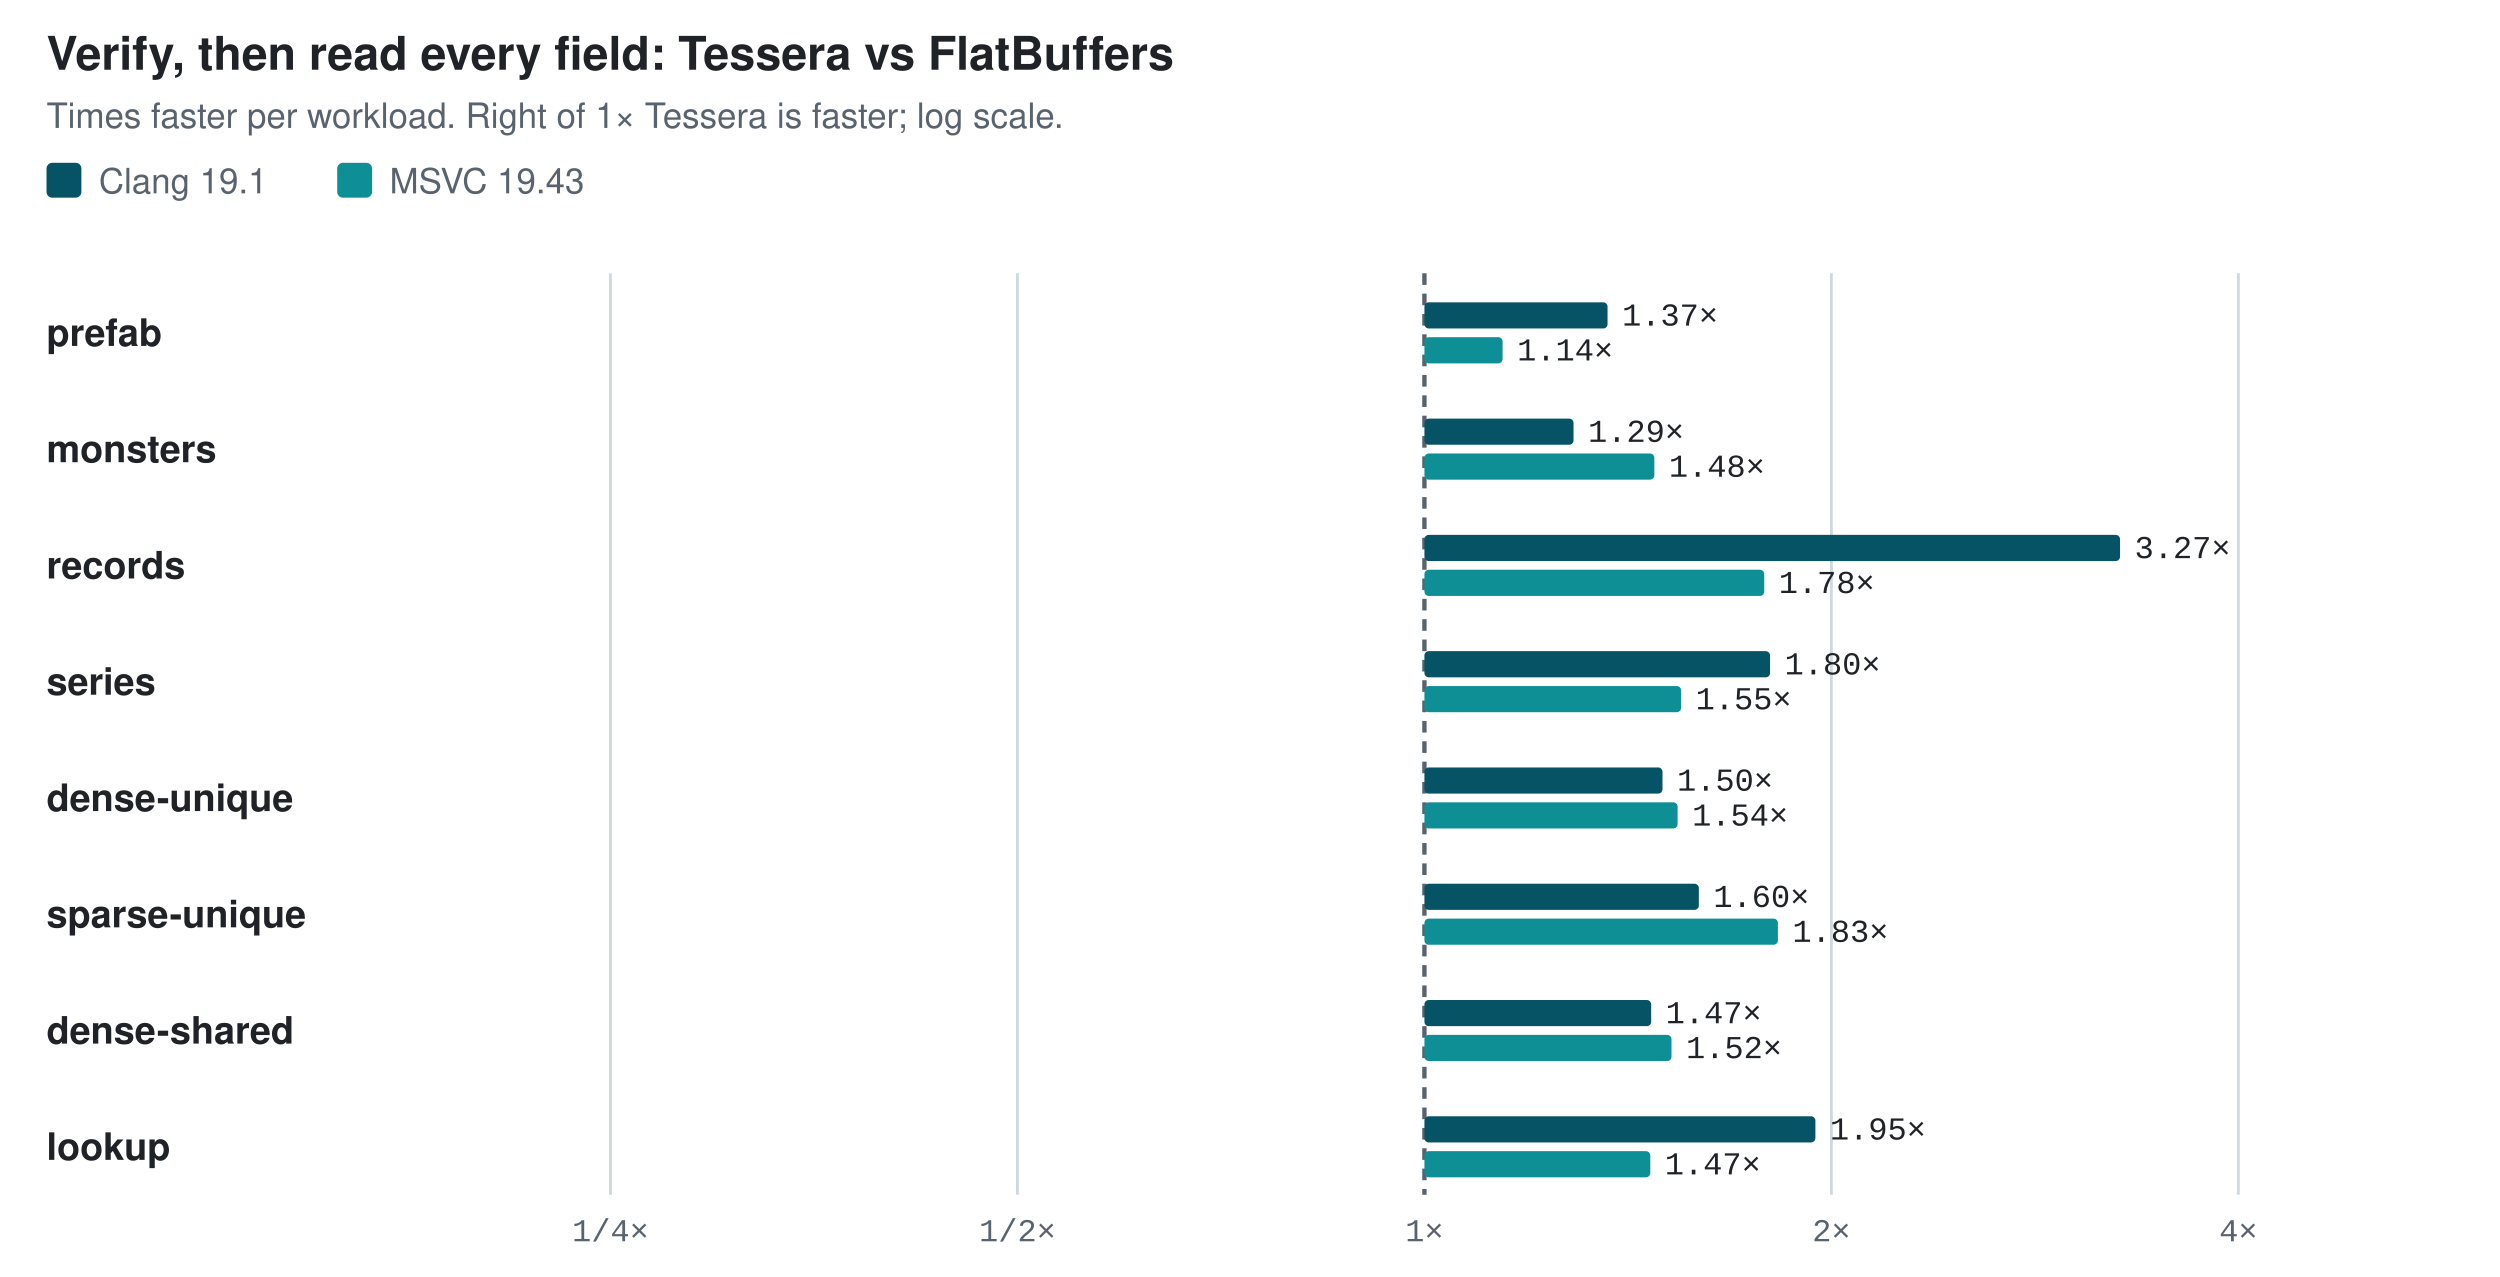
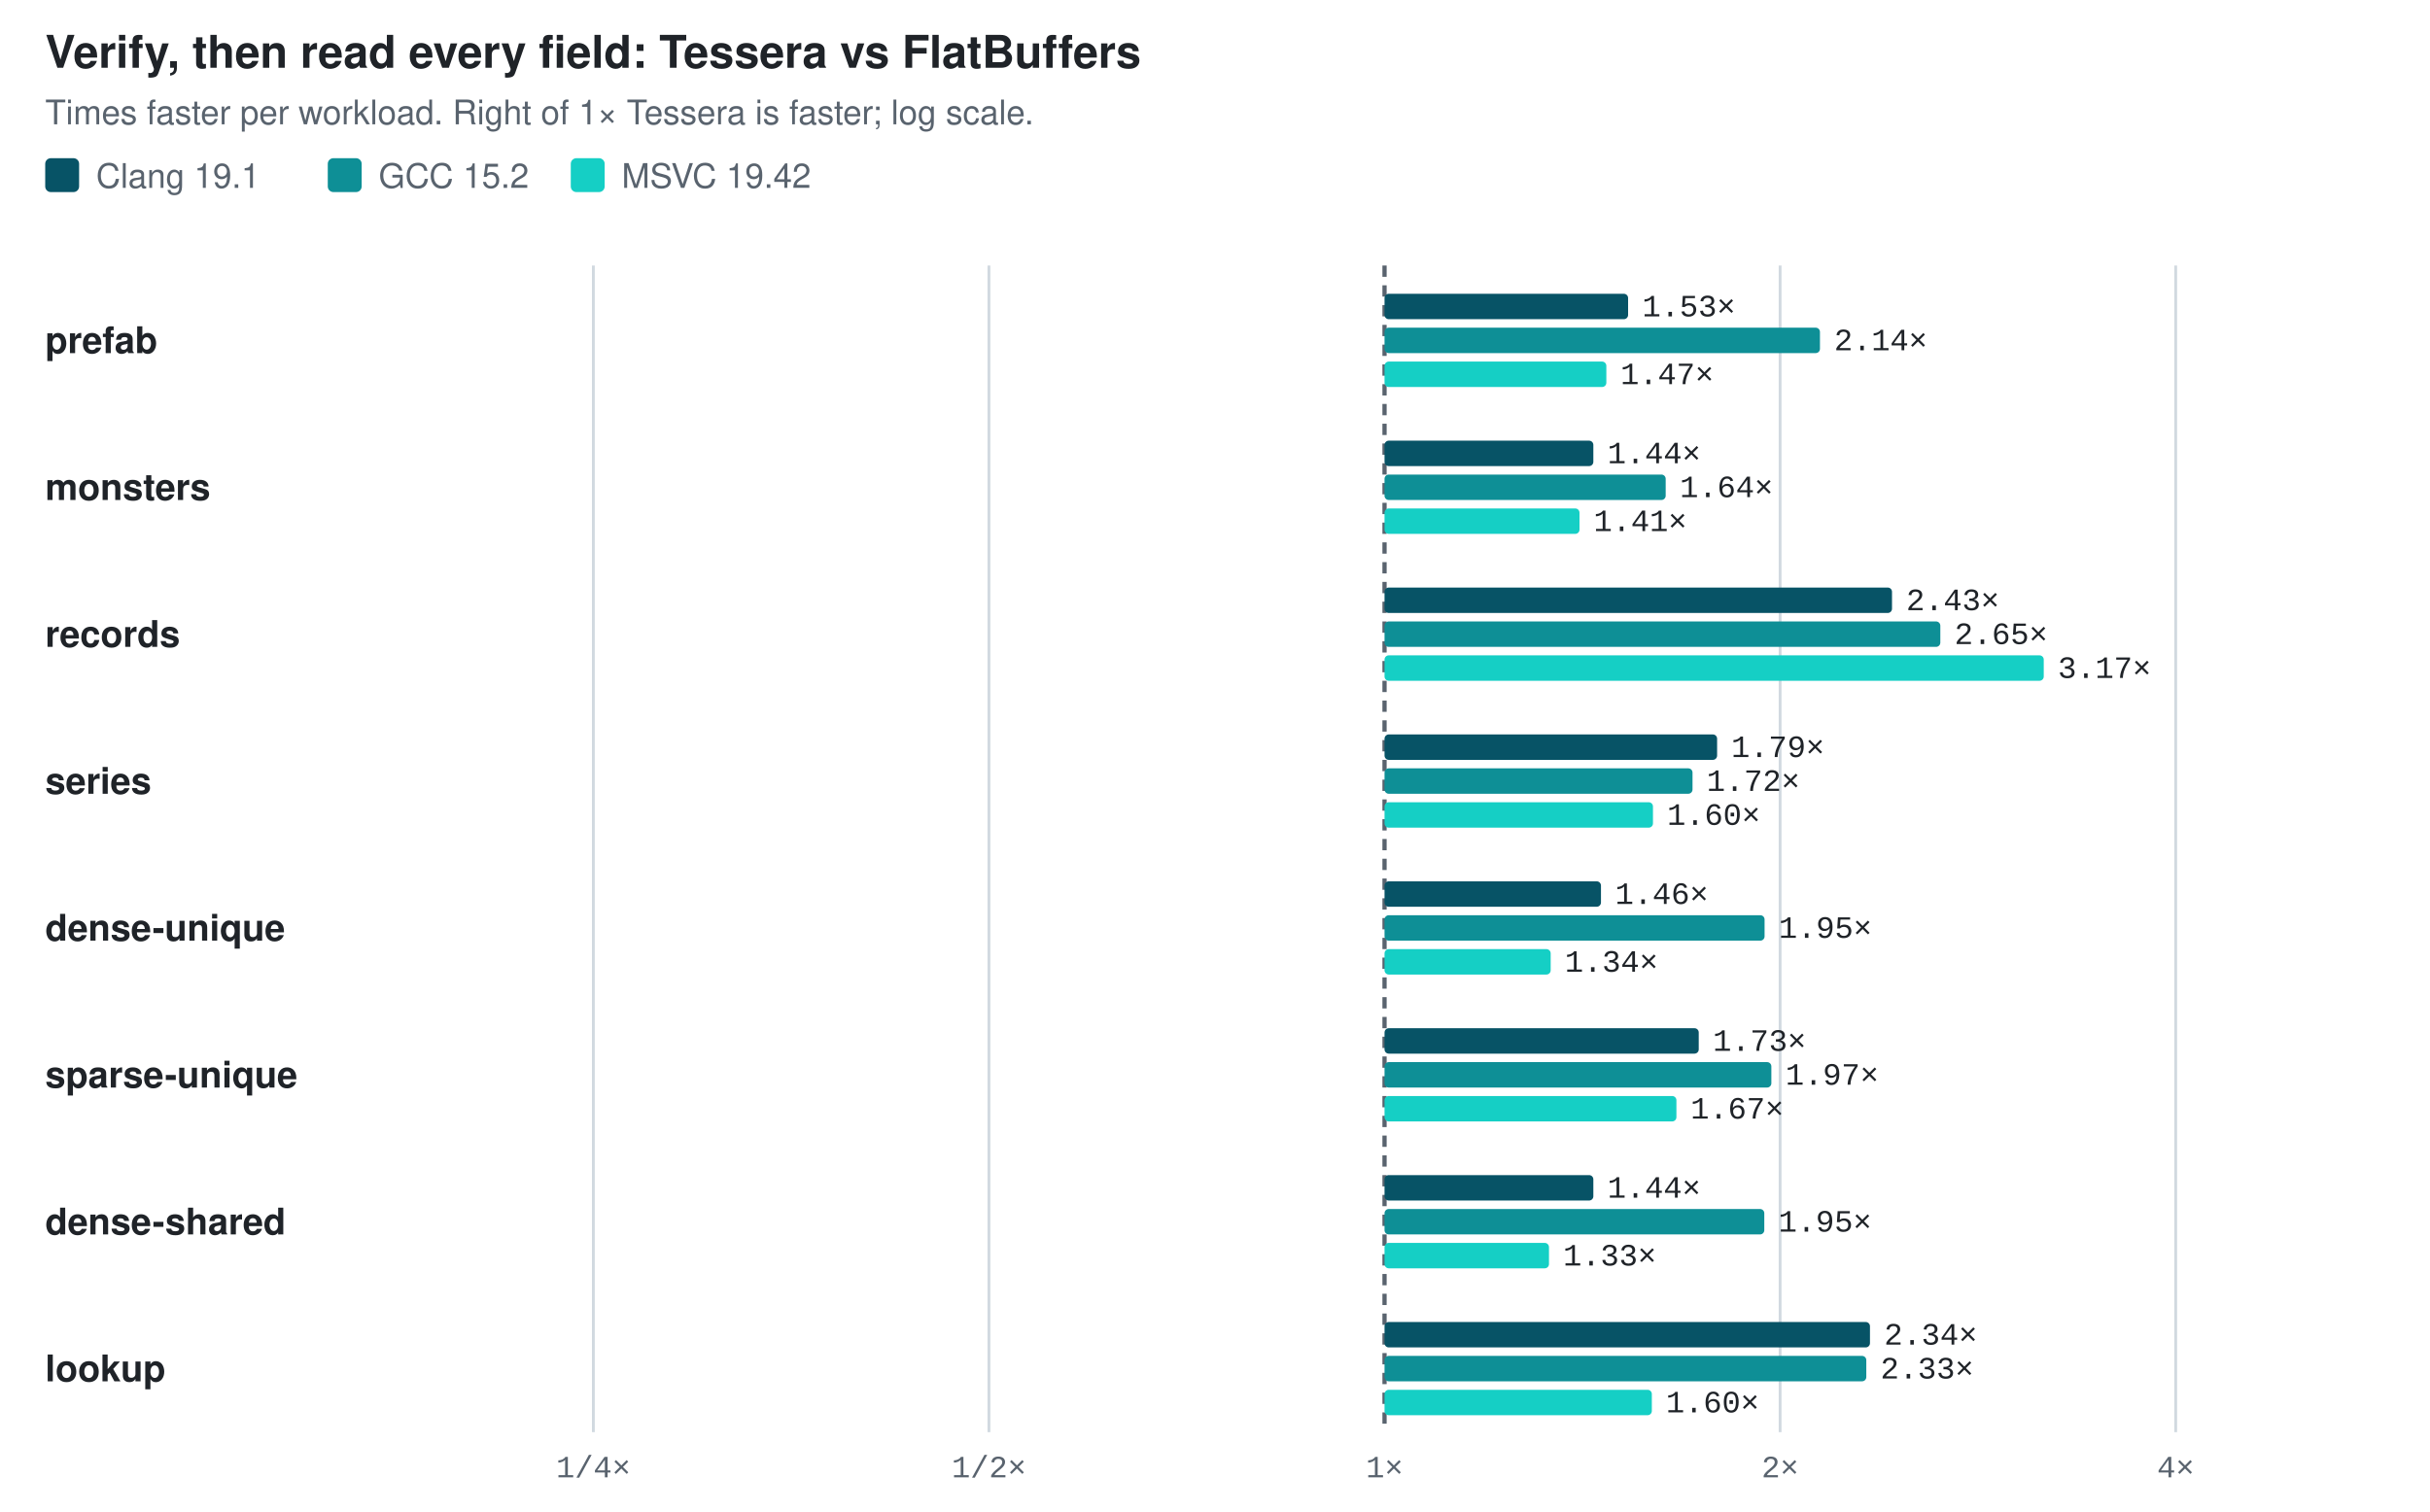
- <svg xmlns="http://www.w3.org/2000/svg" width="860" height="439" viewBox="0 0 860 439" font-family="-apple-system, BlinkMacSystemFont, 'Segoe UI', Helvetica, Arial, sans-serif">
+ <svg xmlns="http://www.w3.org/2000/svg" width="860" height="535" viewBox="0 0 860 535" font-family="-apple-system, BlinkMacSystemFont, 'Segoe UI', Helvetica, Arial, sans-serif">
  <text x="16" y="24" fill="#1f2328" font-size="16" text-anchor="start" font-weight="600">Verify, then read every field: Tessera vs FlatBuffers</text>
  <text x="16" y="44" fill="#59636e" font-size="12" text-anchor="start">Times faster per workload. Right of 1× Tessera is faster; log scale.</text>
  <rect x="16" y="56" width="12" height="12" rx="2" fill="#075366" />
  <text x="34" y="66.5" fill="#59636e" font-size="12" text-anchor="start">Clang 19.1</text>
  <rect x="116" y="56" width="12" height="12" rx="2" fill="#0e8f96" />
-   <text x="134" y="66.5" fill="#59636e" font-size="12" text-anchor="start">MSVC 19.43</text>
-   <line x1="210" y1="94" x2="210" y2="411" stroke="#d1d9e0" stroke-width="1" />
-   <text x="210" y="427" fill="#59636e" font-size="11" text-anchor="middle" font-family="ui-monospace, SFMono-Regular, Consolas, 'Liberation Mono', monospace">1/4×</text>
-   <line x1="350" y1="94" x2="350" y2="411" stroke="#d1d9e0" stroke-width="1" />
-   <text x="350" y="427" fill="#59636e" font-size="11" text-anchor="middle" font-family="ui-monospace, SFMono-Regular, Consolas, 'Liberation Mono', monospace">1/2×</text>
-   <line x1="490" y1="94" x2="490" y2="411" stroke="#59636e" stroke-width="1.5" stroke-dasharray="4 3" />
-   <text x="490" y="427" fill="#59636e" font-size="11" text-anchor="middle" font-family="ui-monospace, SFMono-Regular, Consolas, 'Liberation Mono', monospace">1×</text>
-   <line x1="630" y1="94" x2="630" y2="411" stroke="#d1d9e0" stroke-width="1" />
-   <text x="630" y="427" fill="#59636e" font-size="11" text-anchor="middle" font-family="ui-monospace, SFMono-Regular, Consolas, 'Liberation Mono', monospace">2×</text>
-   <line x1="770" y1="94" x2="770" y2="411" stroke="#d1d9e0" stroke-width="1" />
-   <text x="770" y="427" fill="#59636e" font-size="11" text-anchor="middle" font-family="ui-monospace, SFMono-Regular, Consolas, 'Liberation Mono', monospace">4×</text>
-   <text x="16" y="119" fill="#1f2328" font-size="13" text-anchor="start" font-weight="600">prefab</text>
-   <rect x="490" y="104" width="63" height="9" rx="1.5" fill="#075366" />
-   <text x="558" y="112" fill="#1f2328" font-size="11" text-anchor="start" font-family="ui-monospace, SFMono-Regular, Consolas, 'Liberation Mono', monospace">1.37×</text>
-   <rect x="490" y="116" width="26.9" height="9" rx="1.5" fill="#0e8f96" />
-   <text x="521.9" y="124" fill="#1f2328" font-size="11" text-anchor="start" font-family="ui-monospace, SFMono-Regular, Consolas, 'Liberation Mono', monospace">1.14×</text>
-   <text x="16" y="159" fill="#1f2328" font-size="13" text-anchor="start" font-weight="600">monsters</text>
-   <rect x="490" y="144" width="51.3" height="9" rx="1.5" fill="#075366" />
-   <text x="546.3" y="152" fill="#1f2328" font-size="11" text-anchor="start" font-family="ui-monospace, SFMono-Regular, Consolas, 'Liberation Mono', monospace">1.29×</text>
-   <rect x="490" y="156" width="79.1" height="9" rx="1.5" fill="#0e8f96" />
-   <text x="574.1" y="164" fill="#1f2328" font-size="11" text-anchor="start" font-family="ui-monospace, SFMono-Regular, Consolas, 'Liberation Mono', monospace">1.48×</text>
-   <text x="16" y="199" fill="#1f2328" font-size="13" text-anchor="start" font-weight="600">records</text>
-   <rect x="490" y="184" width="239.3" height="9" rx="1.5" fill="#075366" />
-   <text x="734.3" y="192" fill="#1f2328" font-size="11" text-anchor="start" font-family="ui-monospace, SFMono-Regular, Consolas, 'Liberation Mono', monospace">3.27×</text>
-   <rect x="490" y="196" width="116.9" height="9" rx="1.5" fill="#0e8f96" />
-   <text x="611.9" y="204" fill="#1f2328" font-size="11" text-anchor="start" font-family="ui-monospace, SFMono-Regular, Consolas, 'Liberation Mono', monospace">1.78×</text>
-   <text x="16" y="239" fill="#1f2328" font-size="13" text-anchor="start" font-weight="600">series</text>
-   <rect x="490" y="224" width="118.9" height="9" rx="1.5" fill="#075366" />
-   <text x="613.9" y="232" fill="#1f2328" font-size="11" text-anchor="start" font-family="ui-monospace, SFMono-Regular, Consolas, 'Liberation Mono', monospace">1.80×</text>
-   <rect x="490" y="236" width="88.3" height="9" rx="1.5" fill="#0e8f96" />
-   <text x="583.3" y="244" fill="#1f2328" font-size="11" text-anchor="start" font-family="ui-monospace, SFMono-Regular, Consolas, 'Liberation Mono', monospace">1.55×</text>
-   <text x="16" y="279" fill="#1f2328" font-size="13" text-anchor="start" font-weight="600">dense-unique</text>
-   <rect x="490" y="264" width="81.9" height="9" rx="1.5" fill="#075366" />
-   <text x="576.9" y="272" fill="#1f2328" font-size="11" text-anchor="start" font-family="ui-monospace, SFMono-Regular, Consolas, 'Liberation Mono', monospace">1.50×</text>
-   <rect x="490" y="276" width="87.1" height="9" rx="1.5" fill="#0e8f96" />
-   <text x="582.1" y="284" fill="#1f2328" font-size="11" text-anchor="start" font-family="ui-monospace, SFMono-Regular, Consolas, 'Liberation Mono', monospace">1.54×</text>
-   <text x="16" y="319" fill="#1f2328" font-size="13" text-anchor="start" font-weight="600">sparse-unique</text>
-   <rect x="490" y="304" width="94.4" height="9" rx="1.5" fill="#075366" />
-   <text x="589.4" y="312" fill="#1f2328" font-size="11" text-anchor="start" font-family="ui-monospace, SFMono-Regular, Consolas, 'Liberation Mono', monospace">1.60×</text>
-   <rect x="490" y="316" width="121.6" height="9" rx="1.5" fill="#0e8f96" />
-   <text x="616.6" y="324" fill="#1f2328" font-size="11" text-anchor="start" font-family="ui-monospace, SFMono-Regular, Consolas, 'Liberation Mono', monospace">1.83×</text>
-   <text x="16" y="359" fill="#1f2328" font-size="13" text-anchor="start" font-weight="600">dense-shared</text>
-   <rect x="490" y="344" width="78" height="9" rx="1.5" fill="#075366" />
-   <text x="573" y="352" fill="#1f2328" font-size="11" text-anchor="start" font-family="ui-monospace, SFMono-Regular, Consolas, 'Liberation Mono', monospace">1.47×</text>
-   <rect x="490" y="356" width="85" height="9" rx="1.5" fill="#0e8f96" />
-   <text x="580" y="364" fill="#1f2328" font-size="11" text-anchor="start" font-family="ui-monospace, SFMono-Regular, Consolas, 'Liberation Mono', monospace">1.52×</text>
-   <text x="16" y="399" fill="#1f2328" font-size="13" text-anchor="start" font-weight="600">lookup</text>
-   <rect x="490" y="384" width="134.5" height="9" rx="1.5" fill="#075366" />
-   <text x="629.5" y="392" fill="#1f2328" font-size="11" text-anchor="start" font-family="ui-monospace, SFMono-Regular, Consolas, 'Liberation Mono', monospace">1.95×</text>
-   <rect x="490" y="396" width="77.7" height="9" rx="1.5" fill="#0e8f96" />
-   <text x="572.7" y="404" fill="#1f2328" font-size="11" text-anchor="start" font-family="ui-monospace, SFMono-Regular, Consolas, 'Liberation Mono', monospace">1.47×</text>
+   <text x="134" y="66.5" fill="#59636e" font-size="12" text-anchor="start">GCC 15.2</text>
+   <rect x="202" y="56" width="12" height="12" rx="2" fill="#15cfc5" />
+   <text x="220" y="66.5" fill="#59636e" font-size="12" text-anchor="start">MSVC 19.42</text>
+   <line x1="210" y1="94" x2="210" y2="507" stroke="#d1d9e0" stroke-width="1" />
+   <text x="210" y="523" fill="#59636e" font-size="11" text-anchor="middle" font-family="ui-monospace, SFMono-Regular, Consolas, 'Liberation Mono', monospace">1/4×</text>
+   <line x1="350" y1="94" x2="350" y2="507" stroke="#d1d9e0" stroke-width="1" />
+   <text x="350" y="523" fill="#59636e" font-size="11" text-anchor="middle" font-family="ui-monospace, SFMono-Regular, Consolas, 'Liberation Mono', monospace">1/2×</text>
+   <line x1="490" y1="94" x2="490" y2="507" stroke="#59636e" stroke-width="1.5" stroke-dasharray="4 3" />
+   <text x="490" y="523" fill="#59636e" font-size="11" text-anchor="middle" font-family="ui-monospace, SFMono-Regular, Consolas, 'Liberation Mono', monospace">1×</text>
+   <line x1="630" y1="94" x2="630" y2="507" stroke="#d1d9e0" stroke-width="1" />
+   <text x="630" y="523" fill="#59636e" font-size="11" text-anchor="middle" font-family="ui-monospace, SFMono-Regular, Consolas, 'Liberation Mono', monospace">2×</text>
+   <line x1="770" y1="94" x2="770" y2="507" stroke="#d1d9e0" stroke-width="1" />
+   <text x="770" y="523" fill="#59636e" font-size="11" text-anchor="middle" font-family="ui-monospace, SFMono-Regular, Consolas, 'Liberation Mono', monospace">4×</text>
+   <text x="16" y="125" fill="#1f2328" font-size="13" text-anchor="start" font-weight="600">prefab</text>
+   <rect x="490" y="104" width="86.2" height="9" rx="1.5" fill="#075366" />
+   <text x="581.2" y="112" fill="#1f2328" font-size="11" text-anchor="start" font-family="ui-monospace, SFMono-Regular, Consolas, 'Liberation Mono', monospace">1.53×</text>
+   <rect x="490" y="116" width="154.1" height="9" rx="1.5" fill="#0e8f96" />
+   <text x="649.1" y="124" fill="#1f2328" font-size="11" text-anchor="start" font-family="ui-monospace, SFMono-Regular, Consolas, 'Liberation Mono', monospace">2.14×</text>
+   <rect x="490" y="128" width="78.5" height="9" rx="1.5" fill="#15cfc5" />
+   <text x="573.5" y="136" fill="#1f2328" font-size="11" text-anchor="start" font-family="ui-monospace, SFMono-Regular, Consolas, 'Liberation Mono', monospace">1.47×</text>
+   <text x="16" y="177" fill="#1f2328" font-size="13" text-anchor="start" font-weight="600">monsters</text>
+   <rect x="490" y="156" width="73.9" height="9" rx="1.5" fill="#075366" />
+   <text x="568.9" y="164" fill="#1f2328" font-size="11" text-anchor="start" font-family="ui-monospace, SFMono-Regular, Consolas, 'Liberation Mono', monospace">1.44×</text>
+   <rect x="490" y="168" width="99.5" height="9" rx="1.5" fill="#0e8f96" />
+   <text x="594.5" y="176" fill="#1f2328" font-size="11" text-anchor="start" font-family="ui-monospace, SFMono-Regular, Consolas, 'Liberation Mono', monospace">1.64×</text>
+   <rect x="490" y="180" width="69" height="9" rx="1.5" fill="#15cfc5" />
+   <text x="564" y="188" fill="#1f2328" font-size="11" text-anchor="start" font-family="ui-monospace, SFMono-Regular, Consolas, 'Liberation Mono', monospace">1.41×</text>
+   <text x="16" y="229" fill="#1f2328" font-size="13" text-anchor="start" font-weight="600">records</text>
+   <rect x="490" y="208" width="179.6" height="9" rx="1.5" fill="#075366" />
+   <text x="674.6" y="216" fill="#1f2328" font-size="11" text-anchor="start" font-family="ui-monospace, SFMono-Regular, Consolas, 'Liberation Mono', monospace">2.43×</text>
+   <rect x="490" y="220" width="196.7" height="9" rx="1.5" fill="#0e8f96" />
+   <text x="691.7" y="228" fill="#1f2328" font-size="11" text-anchor="start" font-family="ui-monospace, SFMono-Regular, Consolas, 'Liberation Mono', monospace">2.65×</text>
+   <rect x="490" y="232" width="233.3" height="9" rx="1.5" fill="#15cfc5" />
+   <text x="728.3" y="240" fill="#1f2328" font-size="11" text-anchor="start" font-family="ui-monospace, SFMono-Regular, Consolas, 'Liberation Mono', monospace">3.17×</text>
+   <text x="16" y="281" fill="#1f2328" font-size="13" text-anchor="start" font-weight="600">series</text>
+   <rect x="490" y="260" width="117.7" height="9" rx="1.5" fill="#075366" />
+   <text x="612.7" y="268" fill="#1f2328" font-size="11" text-anchor="start" font-family="ui-monospace, SFMono-Regular, Consolas, 'Liberation Mono', monospace">1.79×</text>
+   <rect x="490" y="272" width="109" height="9" rx="1.5" fill="#0e8f96" />
+   <text x="604" y="280" fill="#1f2328" font-size="11" text-anchor="start" font-family="ui-monospace, SFMono-Regular, Consolas, 'Liberation Mono', monospace">1.72×</text>
+   <rect x="490" y="284" width="95" height="9" rx="1.5" fill="#15cfc5" />
+   <text x="590" y="292" fill="#1f2328" font-size="11" text-anchor="start" font-family="ui-monospace, SFMono-Regular, Consolas, 'Liberation Mono', monospace">1.60×</text>
+   <text x="16" y="333" fill="#1f2328" font-size="13" text-anchor="start" font-weight="600">dense-unique</text>
+   <rect x="490" y="312" width="76.6" height="9" rx="1.5" fill="#075366" />
+   <text x="571.6" y="320" fill="#1f2328" font-size="11" text-anchor="start" font-family="ui-monospace, SFMono-Regular, Consolas, 'Liberation Mono', monospace">1.46×</text>
+   <rect x="490" y="324" width="134.5" height="9" rx="1.5" fill="#0e8f96" />
+   <text x="629.5" y="332" fill="#1f2328" font-size="11" text-anchor="start" font-family="ui-monospace, SFMono-Regular, Consolas, 'Liberation Mono', monospace">1.95×</text>
+   <rect x="490" y="336" width="58.8" height="9" rx="1.5" fill="#15cfc5" />
+   <text x="553.8" y="344" fill="#1f2328" font-size="11" text-anchor="start" font-family="ui-monospace, SFMono-Regular, Consolas, 'Liberation Mono', monospace">1.34×</text>
+   <text x="16" y="385" fill="#1f2328" font-size="13" text-anchor="start" font-weight="600">sparse-unique</text>
+   <rect x="490" y="364" width="111.2" height="9" rx="1.5" fill="#075366" />
+   <text x="606.2" y="372" fill="#1f2328" font-size="11" text-anchor="start" font-family="ui-monospace, SFMono-Regular, Consolas, 'Liberation Mono', monospace">1.73×</text>
+   <rect x="490" y="376" width="136.9" height="9" rx="1.5" fill="#0e8f96" />
+   <text x="631.9" y="384" fill="#1f2328" font-size="11" text-anchor="start" font-family="ui-monospace, SFMono-Regular, Consolas, 'Liberation Mono', monospace">1.97×</text>
+   <rect x="490" y="388" width="103.3" height="9" rx="1.5" fill="#15cfc5" />
+   <text x="598.3" y="396" fill="#1f2328" font-size="11" text-anchor="start" font-family="ui-monospace, SFMono-Regular, Consolas, 'Liberation Mono', monospace">1.67×</text>
+   <text x="16" y="437" fill="#1f2328" font-size="13" text-anchor="start" font-weight="600">dense-shared</text>
+   <rect x="490" y="416" width="73.9" height="9" rx="1.5" fill="#075366" />
+   <text x="568.9" y="424" fill="#1f2328" font-size="11" text-anchor="start" font-family="ui-monospace, SFMono-Regular, Consolas, 'Liberation Mono', monospace">1.44×</text>
+   <rect x="490" y="428" width="134.4" height="9" rx="1.5" fill="#0e8f96" />
+   <text x="629.4" y="436" fill="#1f2328" font-size="11" text-anchor="start" font-family="ui-monospace, SFMono-Regular, Consolas, 'Liberation Mono', monospace">1.95×</text>
+   <rect x="490" y="440" width="58.2" height="9" rx="1.5" fill="#15cfc5" />
+   <text x="553.2" y="448" fill="#1f2328" font-size="11" text-anchor="start" font-family="ui-monospace, SFMono-Regular, Consolas, 'Liberation Mono', monospace">1.33×</text>
+   <text x="16" y="489" fill="#1f2328" font-size="13" text-anchor="start" font-weight="600">lookup</text>
+   <rect x="490" y="468" width="171.8" height="9" rx="1.5" fill="#075366" />
+   <text x="666.8" y="476" fill="#1f2328" font-size="11" text-anchor="start" font-family="ui-monospace, SFMono-Regular, Consolas, 'Liberation Mono', monospace">2.34×</text>
+   <rect x="490" y="480" width="170.5" height="9" rx="1.5" fill="#0e8f96" />
+   <text x="665.5" y="488" fill="#1f2328" font-size="11" text-anchor="start" font-family="ui-monospace, SFMono-Regular, Consolas, 'Liberation Mono', monospace">2.33×</text>
+   <rect x="490" y="492" width="94.6" height="9" rx="1.5" fill="#15cfc5" />
+   <text x="589.6" y="500" fill="#1f2328" font-size="11" text-anchor="start" font-family="ui-monospace, SFMono-Regular, Consolas, 'Liberation Mono', monospace">1.60×</text>
</svg>
